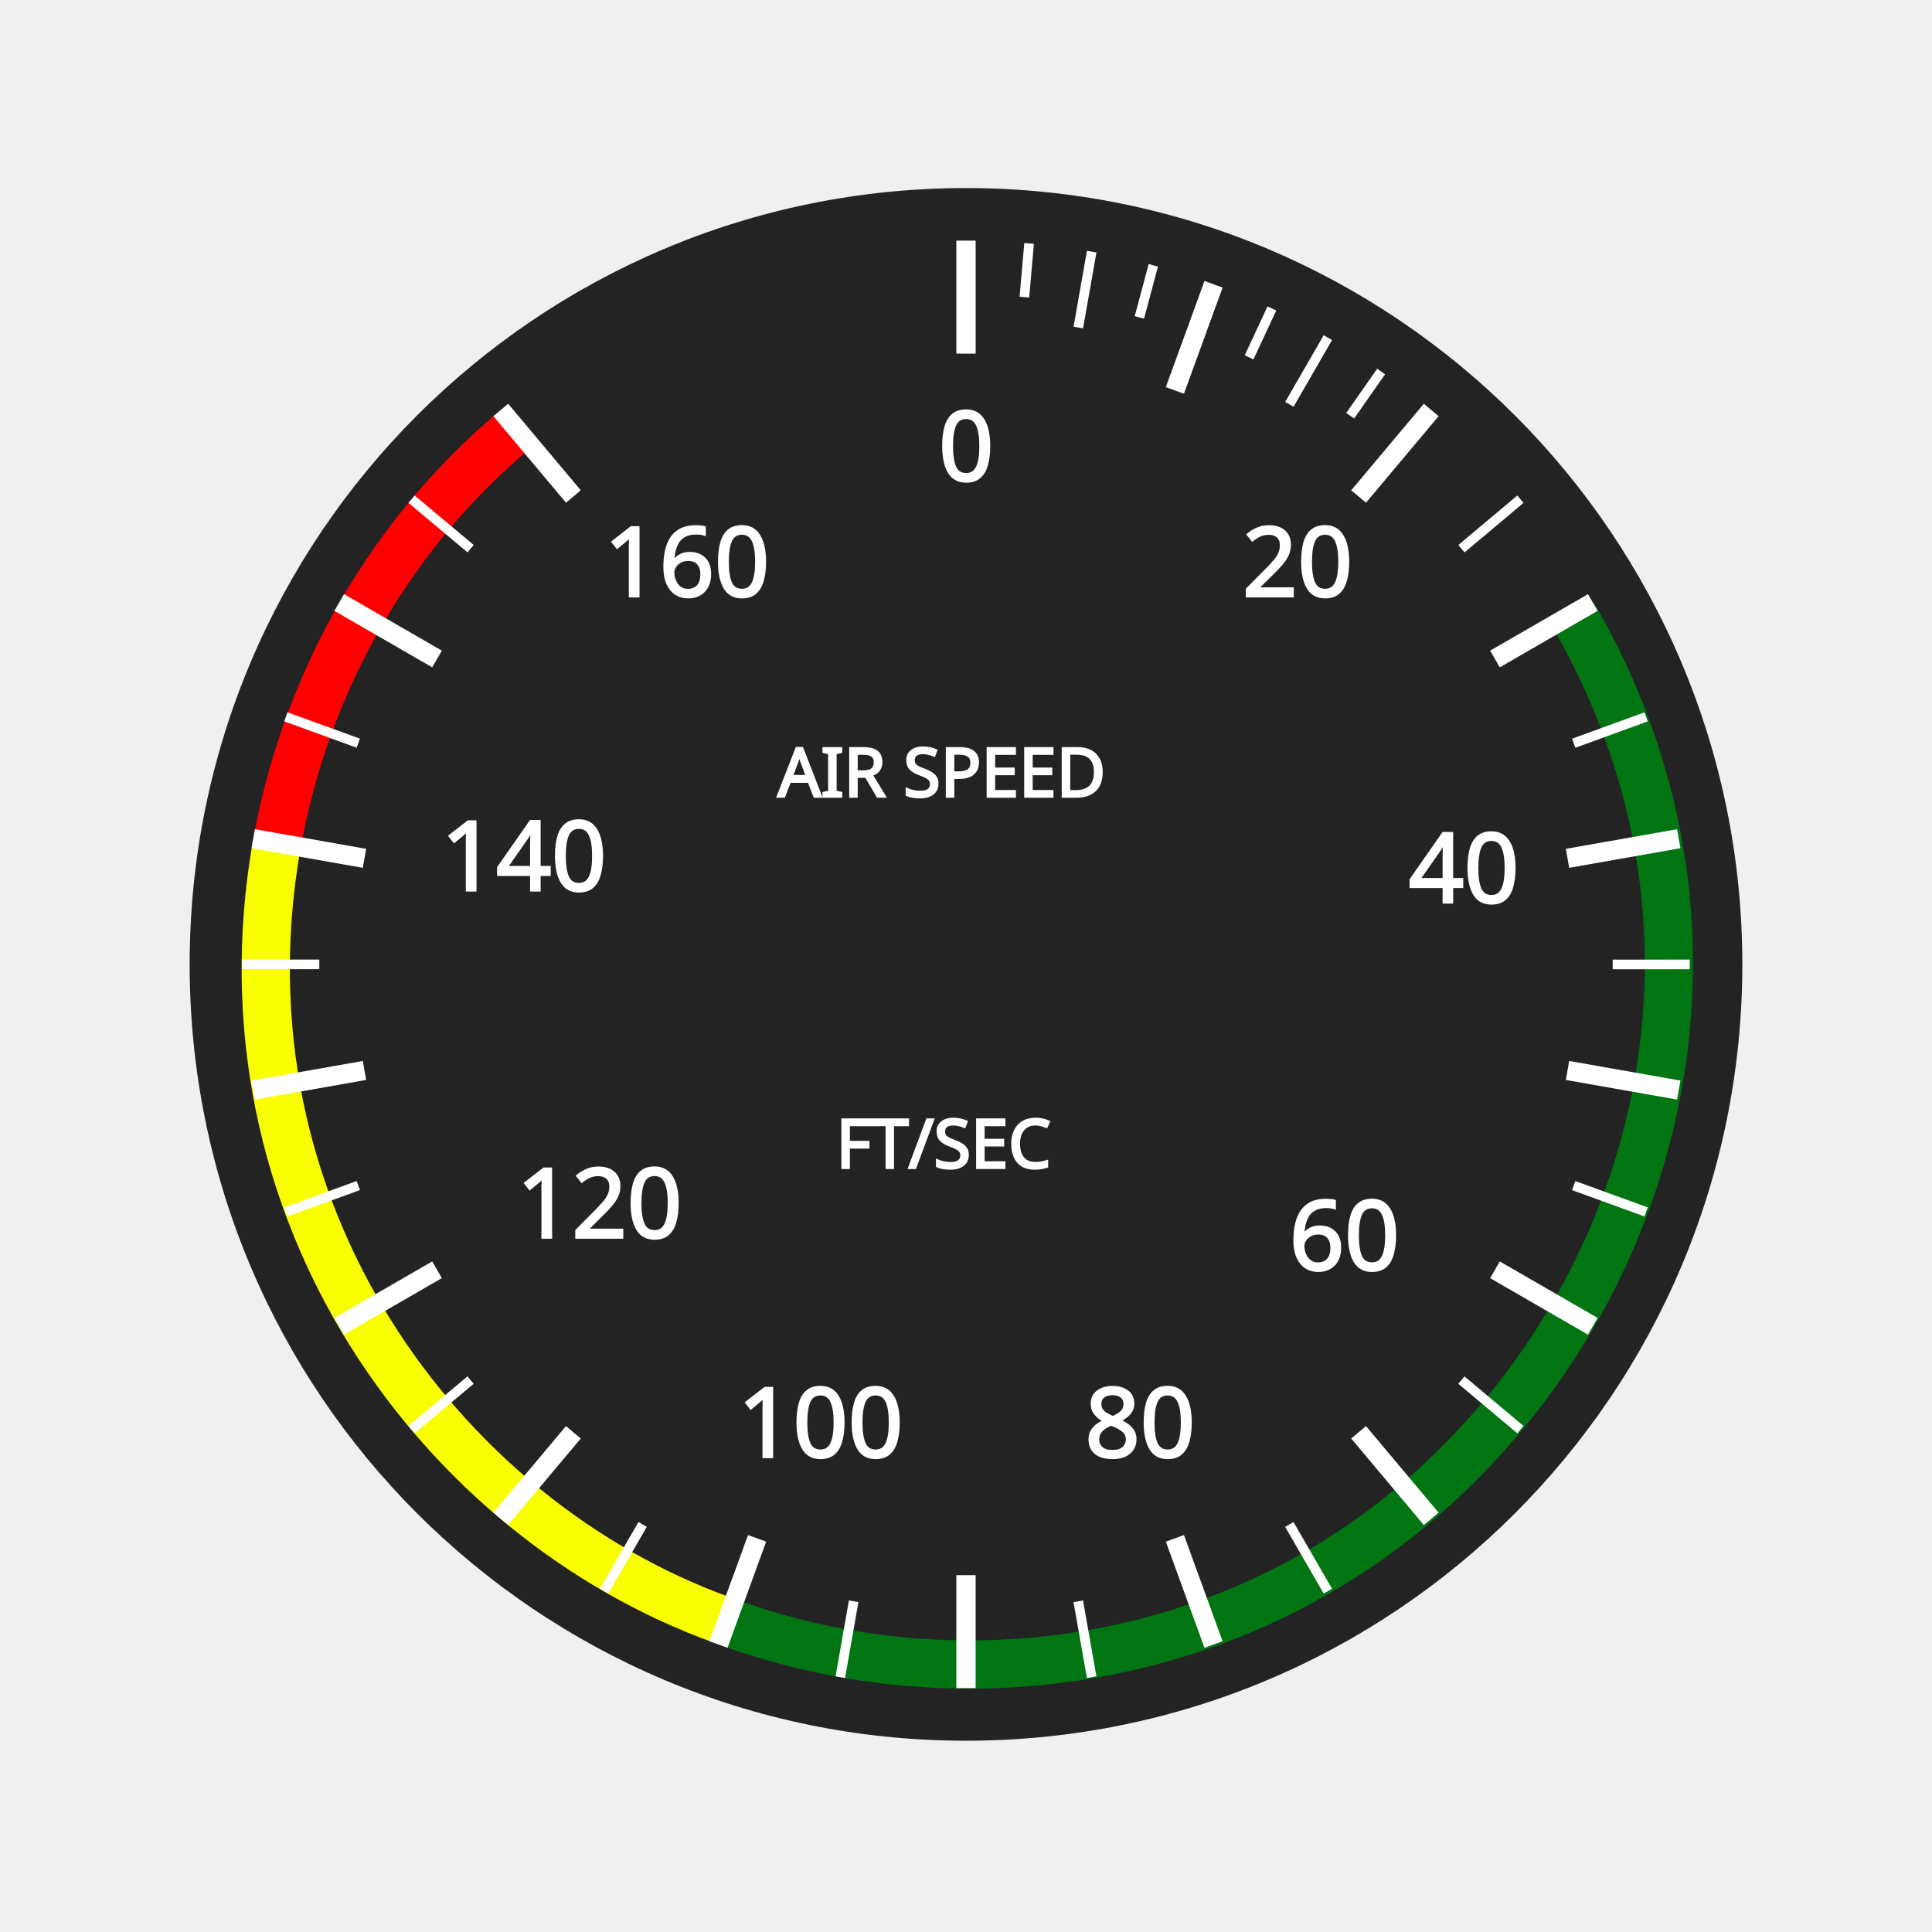
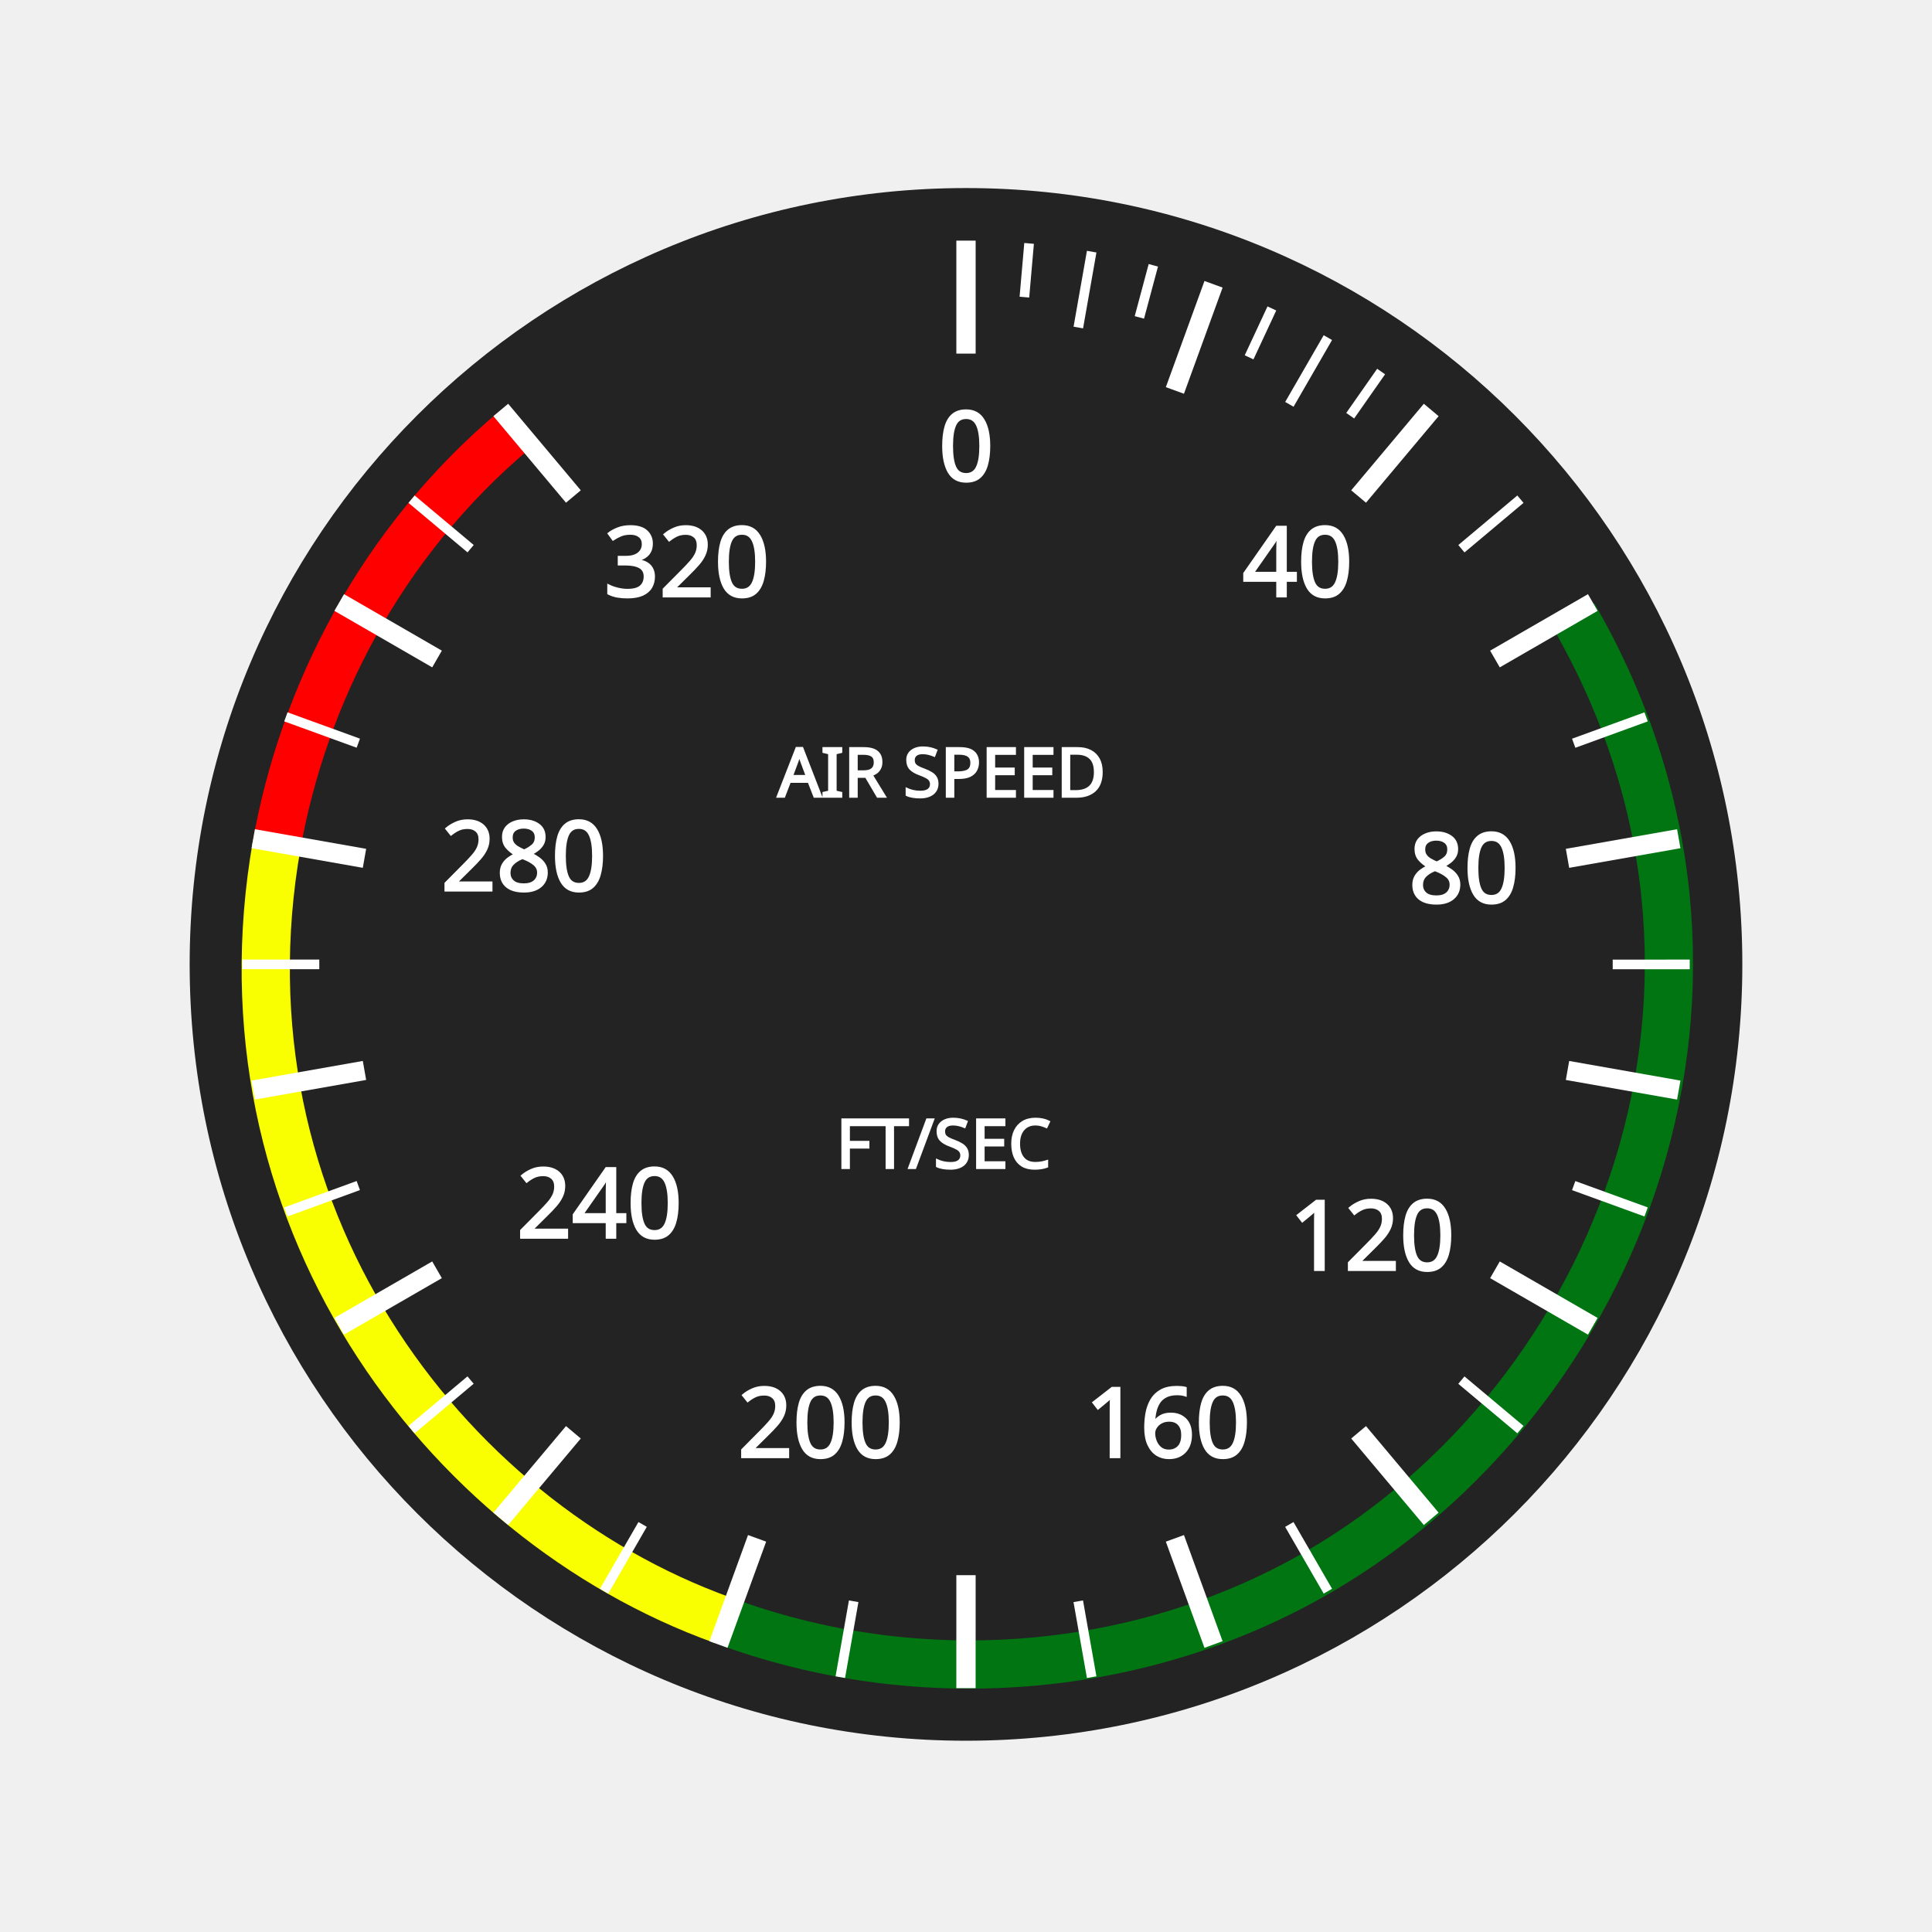
<svg xmlns="http://www.w3.org/2000/svg" version="1.1" id="Layer_2" x="0px" y="0px" width="400.667px" height="400.666px" viewBox="0 0 400.667 400.666" enable-background="new 0 0 400.667 400.666" xml:space="preserve">
  <defs id="defs109" />
  <circle fill="#232323" cx="200.333" cy="200" r="161" id="circle2" />
  <path fill="none" stroke="#F9FF00" stroke-width="10" stroke-miterlimit="10" d="M57.4,175.086  C43.974,251.226,91.471,314.98,149.825,336" id="path4" />
  <path fill="none" stroke="#FF0000" stroke-width="10" stroke-miterlimit="10" d="M106.854,89.039  c-28.113,23.588-44.001,55.344-49.512,86.375" id="path6" />
  <path fill="none" stroke="#007511" stroke-width="10" stroke-miterlimit="10" d="M151.628,336.661  c40.369,14.45,85.524,10.282,121.509-10.494c62.801-36.257,97.126-122.438,53.195-198.528" id="path8" />
  <line fill="none" stroke="#FFFFFF" stroke-width="4" stroke-miterlimit="10" x1="296.814" y1="85.02" x2="281.752" y2="102.968" id="line10" />
  <line fill="none" stroke="#FFFFFF" stroke-width="4" stroke-miterlimit="10" x1="310.03" y1="136.667" x2="330.321" y2="124.953" id="line12" />
  <line fill="none" stroke="#FFFFFF" stroke-width="4" stroke-miterlimit="10" x1="348.149" y1="173.938" x2="325.076" y2="178.006" id="line14" />
  <line fill="none" stroke="#FFFFFF" stroke-width="4" stroke-miterlimit="10" x1="348.149" y1="226.065" x2="325.076" y2="221.997" id="line16" />
  <line fill="none" stroke="#FFFFFF" stroke-width="4" stroke-miterlimit="10" x1="330.32" y1="275.05" x2="310.03" y2="263.336" id="line18" />
  <line fill="none" stroke="#FFFFFF" stroke-width="4" stroke-miterlimit="10" x1="296.812" y1="314.982" x2="281.752" y2="297.035" id="line20" />
  <line fill="none" stroke="#FFFFFF" stroke-width="4" stroke-miterlimit="10" x1="251.667" y1="341.046" x2="243.655" y2="319.031" id="line22" />
  <line fill="none" stroke="#FFFFFF" stroke-width="4" stroke-miterlimit="10" x1="200.331" y1="350.098" x2="200.332" y2="326.67" id="line24" />
  <line fill="none" stroke="#FFFFFF" stroke-width="4" stroke-miterlimit="10" x1="148.995" y1="341.045" x2="157.008" y2="319.03" id="line26" />
  <line fill="none" stroke="#FFFFFF" stroke-width="4" stroke-miterlimit="10" x1="103.85" y1="314.98" x2="118.911" y2="297.034" id="line28" />
  <line fill="none" stroke="#FFFFFF" stroke-width="4" stroke-miterlimit="10" x1="70.343" y1="275.047" x2="90.633" y2="263.334" id="line30" />
  <line fill="none" stroke="#FFFFFF" stroke-width="4" stroke-miterlimit="10" x1="52.515" y1="226.063" x2="75.588" y2="221.995" id="line32" />
  <line fill="none" stroke="#FFFFFF" stroke-width="4" stroke-miterlimit="10" x1="52.516" y1="173.934" x2="75.588" y2="178.004" id="line34" />
  <line fill="none" stroke="#FFFFFF" stroke-width="4" stroke-miterlimit="10" x1="70.346" y1="124.949" x2="90.635" y2="136.666" id="line36" />
  <line fill="none" stroke="#FFFFFF" stroke-width="4" stroke-miterlimit="10" x1="103.854" y1="85.018" x2="118.912" y2="102.967" id="line38" />
  <line fill="none" stroke="#FFFFFF" stroke-width="2" stroke-miterlimit="10" x1="315.313" y1="103.523" x2="303.075" y2="113.797" id="line40" />
  <line fill="none" stroke="#FFFFFF" stroke-width="4" stroke-miterlimit="10" x1="251.669" y1="58.956" x2="243.655" y2="80.973" id="line42" />
  <line fill="none" stroke="#FFFFFF" stroke-width="2" stroke-miterlimit="10" x1="275.381" y1="70.017" x2="267.395" y2="83.855" id="line44" />
  <line fill="none" stroke="#FFFFFF" stroke-width="4" stroke-miterlimit="10" x1="200.333" y1="49.904" x2="200.333" y2="73.334" id="line46" />
  <line fill="none" stroke="#FFFFFF" stroke-width="2" stroke-miterlimit="10" x1="226.398" y1="52.188" x2="223.626" y2="67.923" id="line48" />
  <line fill="none" stroke="#FFFFFF" stroke-width="2" stroke-miterlimit="10" x1="213.417" y1="50.478" x2="212.444" y2="61.619" id="line50" />
  <line fill="none" stroke="#FFFFFF" stroke-width="2" stroke-miterlimit="10" x1="239.182" y1="55.021" x2="236.289" y2="65.824" id="line52" />
  <line fill="none" stroke="#FFFFFF" stroke-width="2" stroke-miterlimit="10" x1="263.767" y1="63.969" x2="259.042" y2="74.105" id="line54" />
  <line fill="none" stroke="#FFFFFF" stroke-width="2" stroke-miterlimit="10" x1="286.424" y1="77.05" x2="280.01" y2="86.212" id="line56" />
  <line fill="none" stroke="#FFFFFF" stroke-width="2" stroke-miterlimit="10" x1="341.376" y1="148.667" x2="326.362" y2="154.136" id="line58" />
  <line fill="none" stroke="#FFFFFF" stroke-width="2" stroke-miterlimit="10" x1="350.427" y1="200.002" x2="334.448" y2="200.006" id="line60" />
  <line fill="none" stroke="#FFFFFF" stroke-width="2" stroke-miterlimit="10" x1="341.375" y1="251.337" x2="326.358" y2="245.876" id="line62" />
  <line fill="none" stroke="#FFFFFF" stroke-width="2" stroke-miterlimit="10" x1="315.312" y1="296.48" x2="303.067" y2="286.213" id="line64" />
  <line fill="none" stroke="#FFFFFF" stroke-width="2" stroke-miterlimit="10" x1="275.38" y1="329.987" x2="267.385" y2="316.15" id="line66" />
  <line fill="none" stroke="#FFFFFF" stroke-width="2" stroke-miterlimit="10" x1="226.396" y1="347.816" x2="223.615" y2="332.079" id="line68" />
  <line fill="none" stroke="#FFFFFF" stroke-width="2" stroke-miterlimit="10" x1="174.268" y1="347.816" x2="177.038" y2="332.077" id="line70" />
  <line fill="none" stroke="#FFFFFF" stroke-width="2" stroke-miterlimit="10" x1="125.284" y1="329.988" x2="133.27" y2="316.145" id="line72" />
  <line fill="none" stroke="#FFFFFF" stroke-width="2" stroke-miterlimit="10" x1="85.351" y1="296.481" x2="97.59" y2="286.203" id="line74" />
  <line fill="none" stroke="#FFFFFF" stroke-width="2" stroke-miterlimit="10" x1="59.287" y1="251.337" x2="74.303" y2="245.864" id="line76" />
  <line fill="none" stroke="#FFFFFF" stroke-width="2" stroke-miterlimit="10" x1="50.235" y1="200" x2="66.217" y2="199.994" id="line78" />
  <line fill="none" stroke="#FFFFFF" stroke-width="2" stroke-miterlimit="10" x1="59.287" y1="148.664" x2="74.307" y2="154.125" id="line80" />
  <line fill="none" stroke="#FFFFFF" stroke-width="2" stroke-miterlimit="10" x1="85.351" y1="103.52" x2="97.598" y2="113.788" id="line82" />
-   <text transform="matrix(1 0 0 1 257.6592 123.6489)" fill="#FFFFFF" stroke="#FFFFFF" stroke-width="0.5" stroke-miterlimit="10" font-family="sans-serif" font-size="20" id="text84">20</text>
-   <text transform="matrix(1 0 0 1 292.1592 187.1489)" fill="#FFFFFF" stroke="#FFFFFF" stroke-width="0.5" stroke-miterlimit="10" font-family="sans-serif" font-size="20" id="text86">40</text>
-   <text transform="matrix(1 0 0 1 267.3848 263.3359)" fill="#FFFFFF" stroke="#FFFFFF" stroke-width="0.5" stroke-miterlimit="10" font-family="sans-serif" font-size="20" id="text88">60</text>
-   <text transform="matrix(1 0 0 1 225.0059 302.1489)" fill="#FFFFFF" stroke="#FFFFFF" stroke-width="0.5" stroke-miterlimit="10" font-family="sans-serif" font-size="20" id="text90">80</text>
-   <text transform="matrix(1 0 0 1 153.0015 302.1489)" fill="#FFFFFF" stroke="#FFFFFF" stroke-width="0.5" stroke-miterlimit="10" font-family="sans-serif" font-size="20" id="text92">100</text>
-   <text transform="matrix(1 0 0 1 107.1592 256.6489)" fill="#FFFFFF" stroke="#FFFFFF" stroke-width="0.5" stroke-miterlimit="10" font-family="sans-serif" font-size="20" id="text94">120</text>
-   <text transform="matrix(1 0 0 1 91.4746 184.6489)" fill="#FFFFFF" stroke="#FFFFFF" stroke-width="0.5" stroke-miterlimit="10" font-family="sans-serif" font-size="20" id="text96">140</text>
-   <text transform="matrix(1 0 0 1 125.2837 123.6489)" fill="#FFFFFF" stroke="#FFFFFF" stroke-width="0.5" stroke-miterlimit="10" font-family="sans-serif" font-size="20" id="text98">160</text>
+   <text transform="translate(257.6592,123.6489)" stroke-miterlimit="10" font-size="20" id="text84" style="font-size:20px;font-family:sans-serif;fill:#ffffff;stroke:#ffffff;stroke-width:0.5;stroke-miterlimit:10">40</text>
+   <text transform="translate(292.1592,187.1489)" stroke-miterlimit="10" font-size="20" id="text86" style="font-size:20px;font-family:sans-serif;fill:#ffffff;stroke:#ffffff;stroke-width:0.5;stroke-miterlimit:10">80</text>
+   <text transform="translate(267.3848,263.3359)" stroke-miterlimit="10" font-size="20" id="text88" style="font-size:20px;font-family:sans-serif;fill:#ffffff;stroke:#ffffff;stroke-width:0.5;stroke-miterlimit:10">120</text>
+   <text transform="translate(225.0059,302.1489)" stroke-miterlimit="10" font-size="20" id="text90" style="font-size:20px;font-family:sans-serif;fill:#ffffff;stroke:#ffffff;stroke-width:0.5;stroke-miterlimit:10">160</text>
+   <text transform="translate(153.0015,302.1489)" stroke-miterlimit="10" font-size="20" id="text92" style="font-size:20px;font-family:sans-serif;fill:#ffffff;stroke:#ffffff;stroke-width:0.5;stroke-miterlimit:10">200</text>
+   <text transform="translate(107.1592,256.6489)" stroke-miterlimit="10" font-size="20" id="text94" style="font-size:20px;font-family:sans-serif;fill:#ffffff;stroke:#ffffff;stroke-width:0.5;stroke-miterlimit:10">240</text>
+   <text transform="translate(91.4746,184.6489)" stroke-miterlimit="10" font-size="20" id="text96" style="font-size:20px;font-family:sans-serif;fill:#ffffff;stroke:#ffffff;stroke-width:0.5;stroke-miterlimit:10">280</text>
+   <text transform="translate(125.2837,123.6489)" stroke-miterlimit="10" font-size="20" id="text98" style="font-size:20px;font-family:sans-serif;fill:#ffffff;stroke:#ffffff;stroke-width:0.5;stroke-miterlimit:10">320</text>
  <text stroke-miterlimit="10" font-size="14" id="text100" style="font-style:normal;font-variant:normal;font-weight:normal;font-stretch:normal;font-size:14px;font-family:sans-serif;-inkscape-font-specification:'sans-serif, Normal';font-variant-ligatures:normal;font-variant-caps:normal;font-variant-numeric:normal;font-feature-settings:normal;text-align:start;writing-mode:lr-tb;text-anchor:start;fill:#ffffff;stroke:#ffffff;stroke-width:0.5;stroke-miterlimit:10" x="173.38" y="242.19">
    <tspan id="tspan3817" x="173.38" y="242.19">FT/SEC</tspan>
  </text>
  <text transform="matrix(1 0 0 1 161.3086 165.1895)" fill="#FFFFFF" stroke="#FFFFFF" stroke-width="0.5" stroke-miterlimit="10" font-family="sans-serif" font-size="14" id="text102">AIR SPEED</text>
  <text transform="matrix(1 0 0 1 194.6592 99.6489)" fill="#FFFFFF" stroke="#FFFFFF" stroke-width="0.5" stroke-miterlimit="10" font-family="sans-serif" font-size="20" id="text104">0</text>
+   <text xml:space="preserve" style="font-style:normal;font-weight:normal;font-size:40px;line-height:1.25;font-family:sans-serif;letter-spacing:0px;word-spacing:0px;fill:#000000;fill-opacity:1;stroke:none" x="468.575" y="191.844" id="text61">
+     <tspan id="tspan59" x="468.575" y="228.338" />
+   </text>
</svg>
